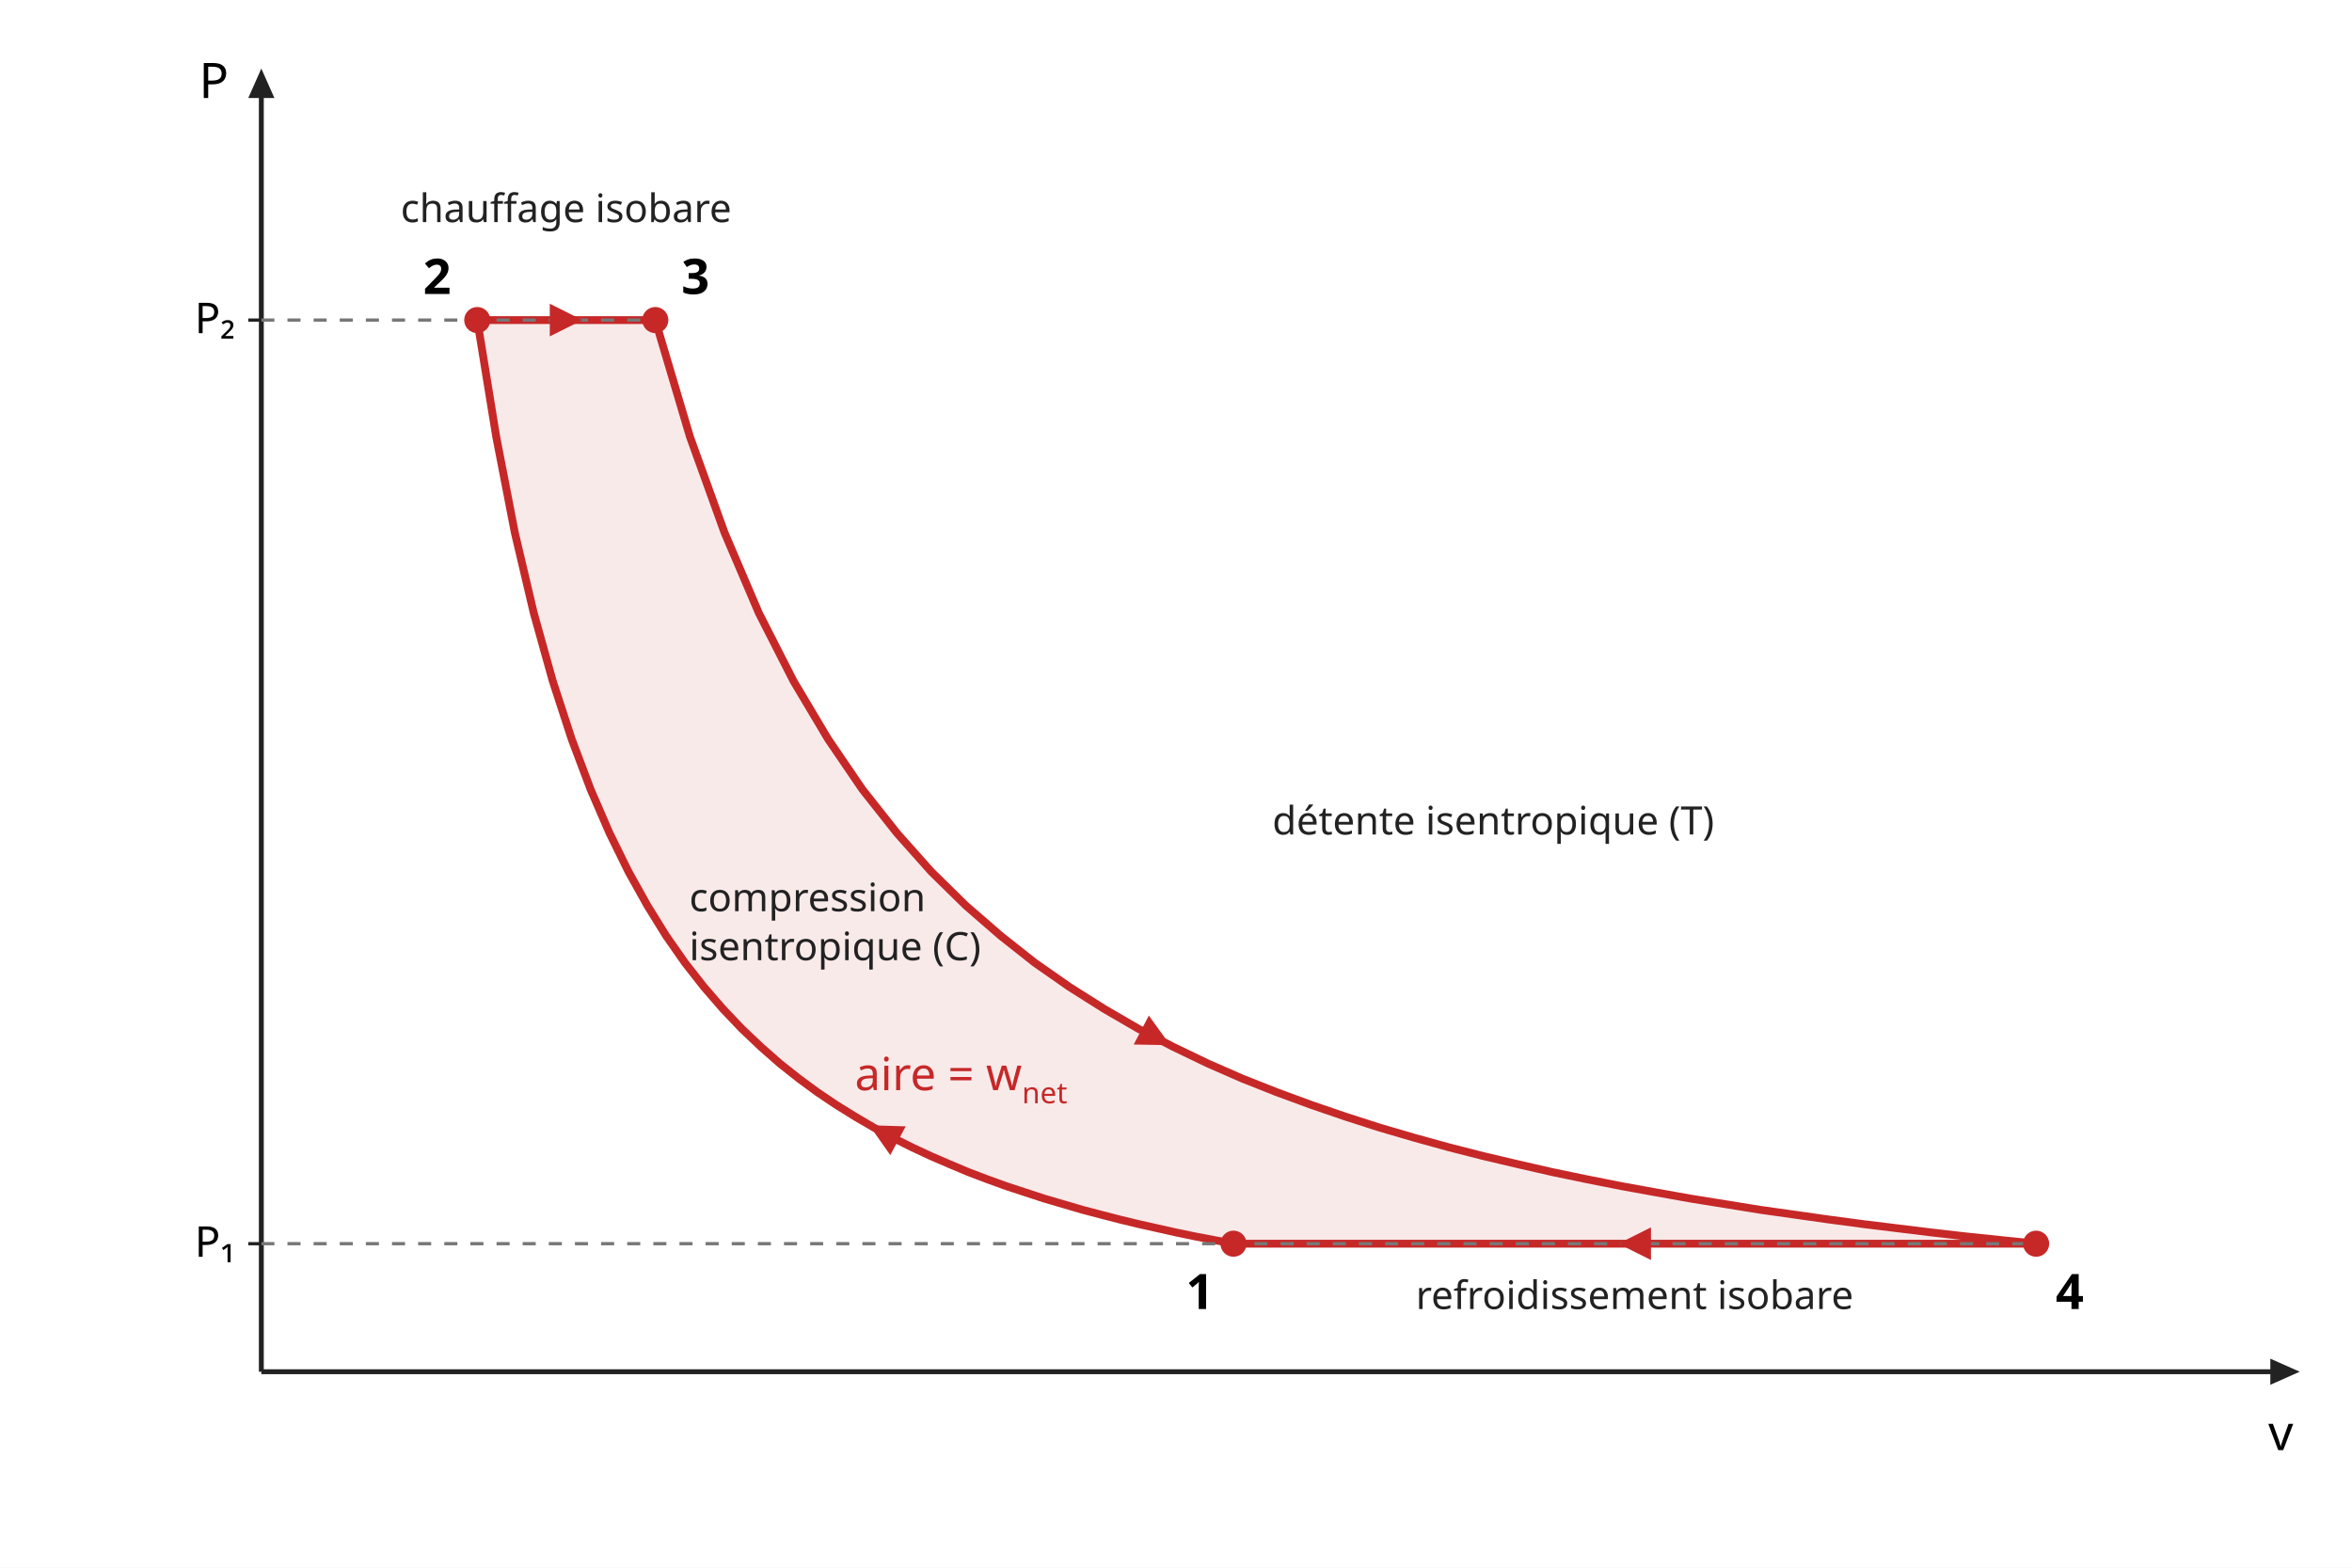
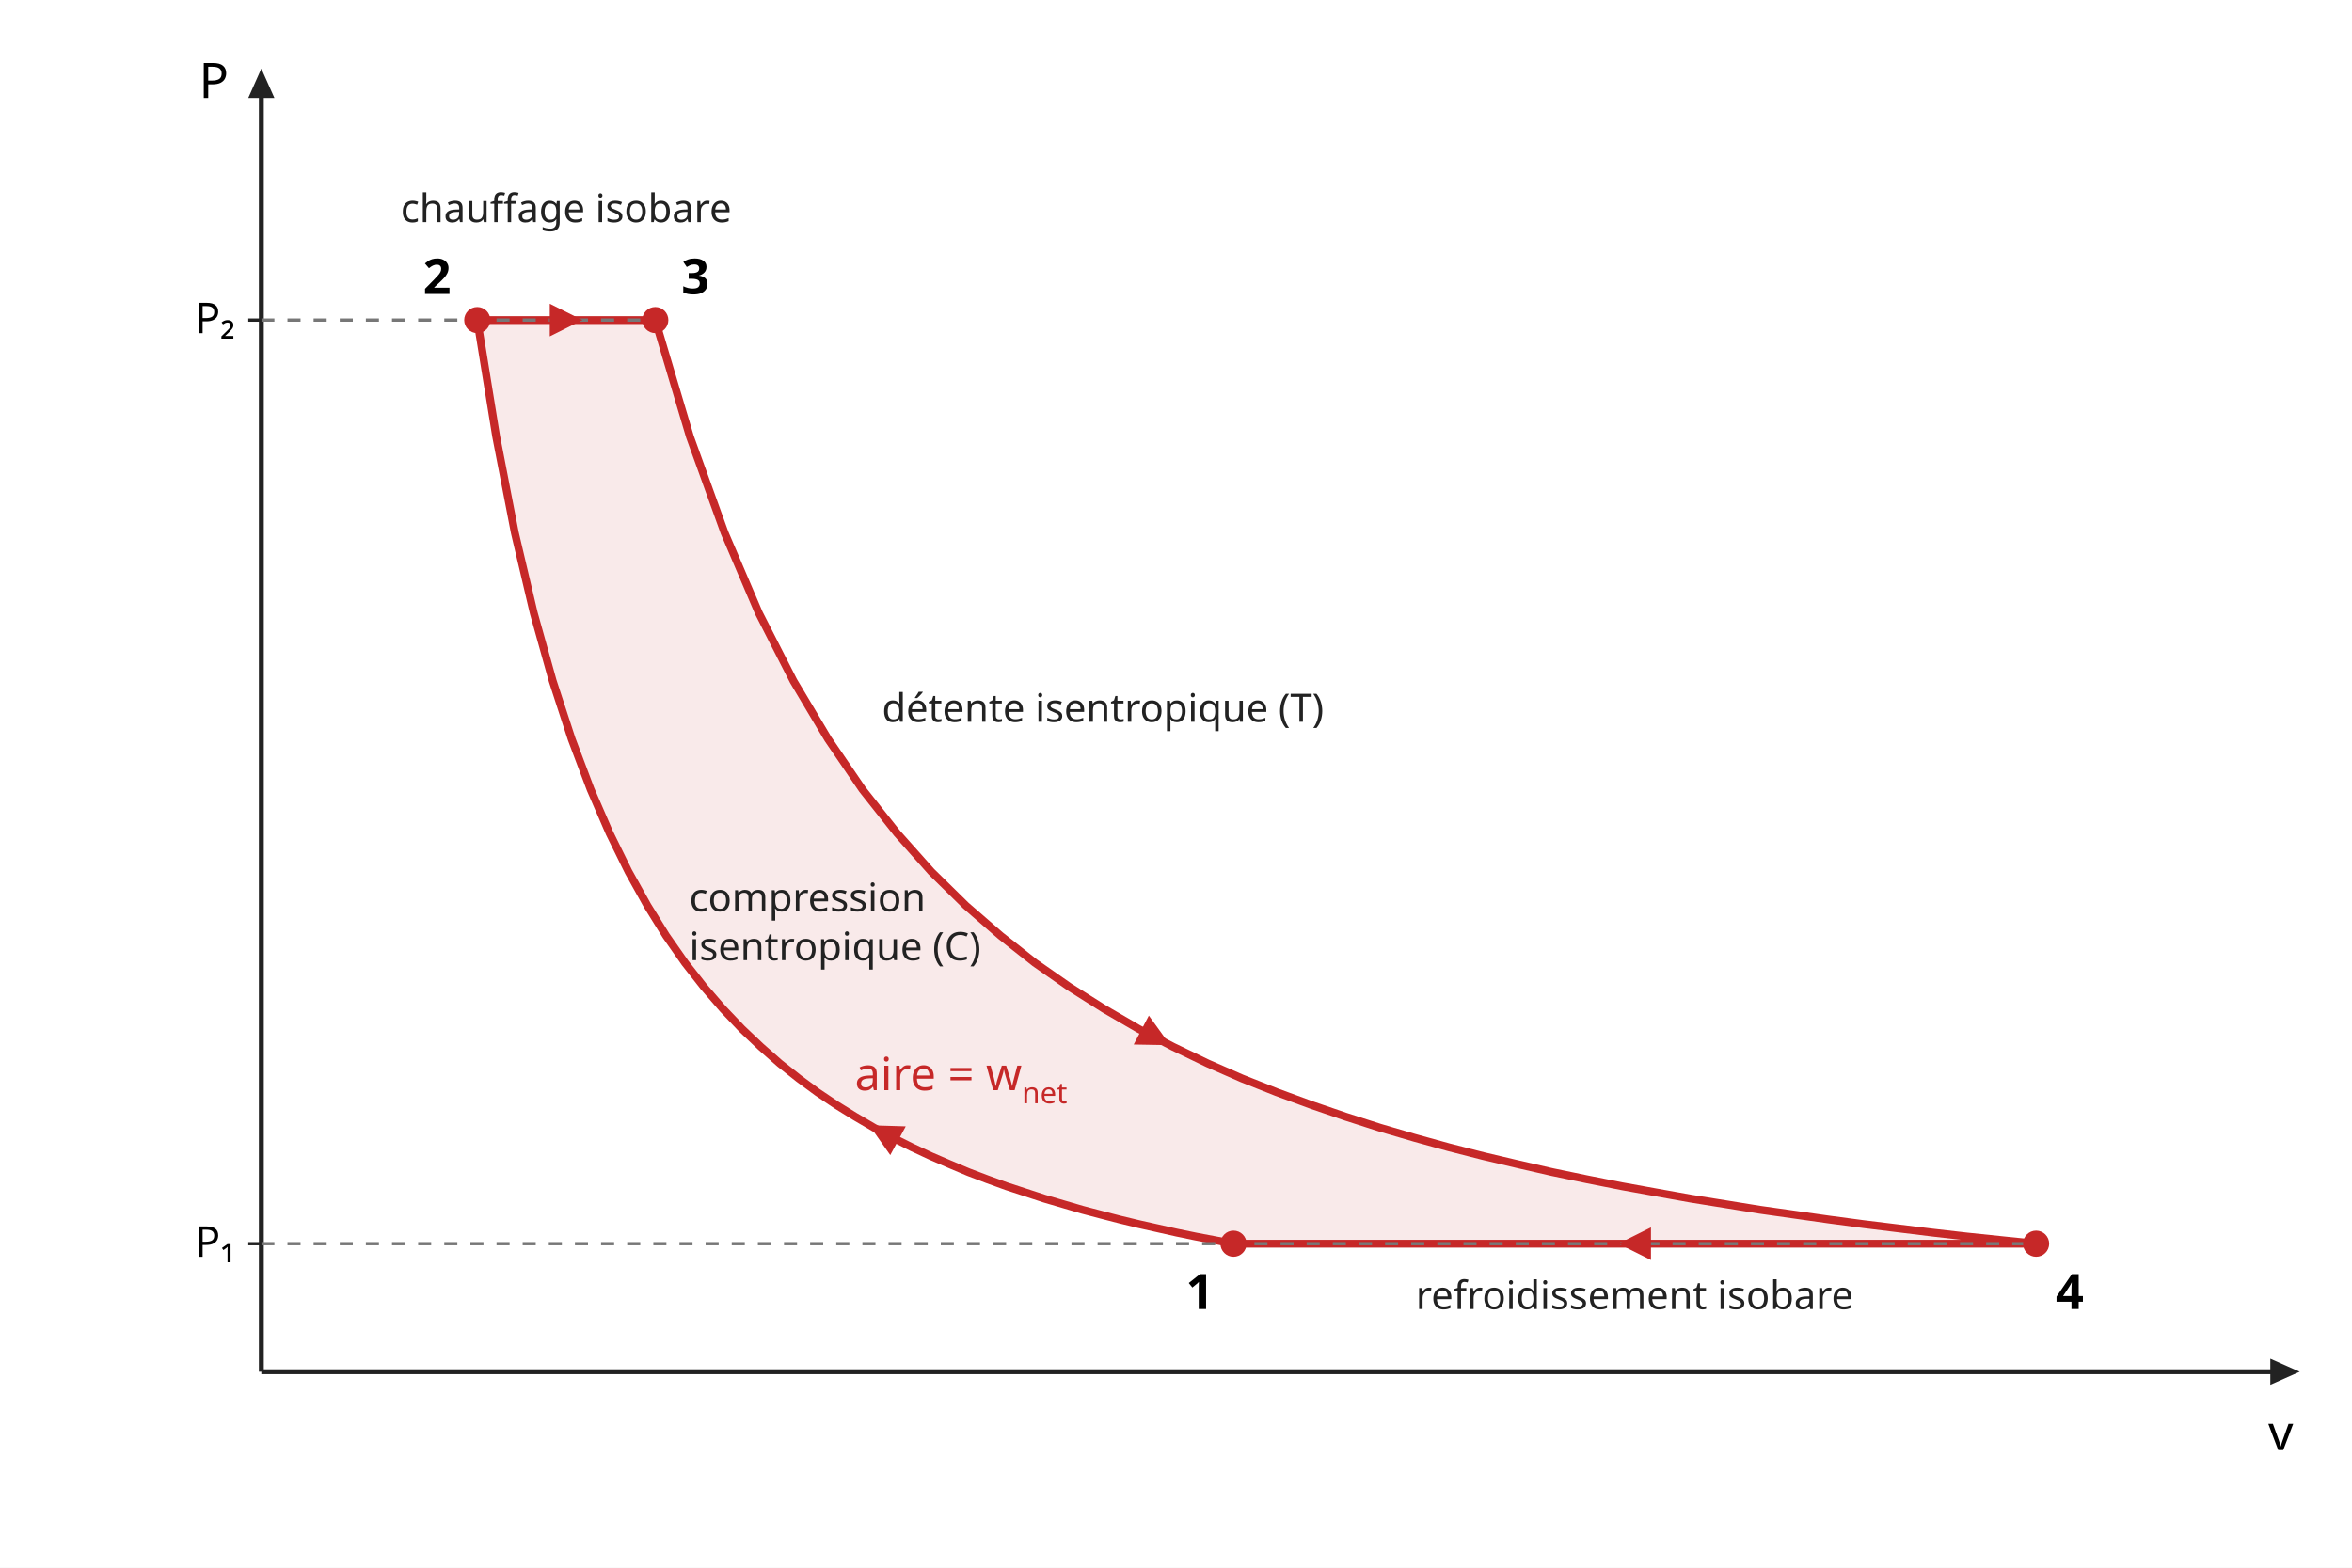
<svg xmlns="http://www.w3.org/2000/svg" viewBox="0 0 720 480" font-family="sans-serif" font-size="13">
  <rect width="720" height="480" fill="#ffffff" />
  <line x1="80" y1="420" x2="700" y2="420" stroke="#222" stroke-width="1.5" />
  <line x1="80" y1="420" x2="80" y2="25" stroke="#222" stroke-width="1.5" />
  <path d="M704,420 l-9,-4 v8 z" fill="#222" />
  <path d="M80,21 l-4,9 h8 z" fill="#222" />
  <text x="702" y="444" text-anchor="end" font-size="15">v</text>
  <text x="70" y="30" text-anchor="end" font-size="15">P</text>
  <polygon points="377.6,380.8 371.8,379.7 366.0,378.6 360.2,377.4 354.4,376.1 348.6,374.8 342.8,373.4 337.0,371.9 331.3,370.4 325.5,368.7 319.7,367.0 313.9,365.1 308.1,363.2 302.3,361.1 296.5,358.9 290.8,356.5 285.0,354.0 279.2,351.3 273.4,348.4 267.6,345.3 261.8,341.9 256.0,338.3 250.2,334.4 244.5,330.2 238.7,325.6 232.9,320.5 227.1,315.0 221.3,308.9 215.5,302.2 209.7,294.8 203.9,286.5 198.2,277.3 192.4,266.9 186.6,255.1 180.8,241.7 175.0,226.3 169.2,208.5 163.4,187.7 157.6,163.1 151.9,133.7 146.1,98.0 200.6,98.0 200.6,98.0 211.2,133.7 221.8,163.1 232.3,187.7 242.9,208.5 253.5,226.3 264.0,241.7 274.6,255.1 285.1,266.9 295.7,277.3 306.3,286.5 316.8,294.8 327.4,302.2 338.0,308.9 348.5,315.0 359.1,320.5 369.7,325.6 380.2,330.2 390.8,334.4 401.4,338.3 411.9,341.9 422.5,345.3 433.1,348.4 443.6,351.3 454.2,354.0 464.8,356.5 475.3,358.9 485.9,361.1 496.5,363.2 507.0,365.1 517.6,367.0 528.2,368.7 538.7,370.4 549.3,371.9 559.9,373.4 570.4,374.8 581.0,376.1 591.6,377.4 602.1,378.6 612.7,379.7 623.3,380.8 377.6,380.8" fill="#c62828" stroke="#c62828" stroke-width="0" stroke-linejoin="round" fill-opacity="0.10" />
  <polyline points="377.6,380.8 371.8,379.7 366.0,378.6 360.2,377.4 354.4,376.1 348.6,374.8 342.8,373.4 337.0,371.9 331.3,370.4 325.5,368.7 319.7,367.0 313.9,365.1 308.1,363.2 302.3,361.1 296.5,358.9 290.8,356.5 285.0,354.0 279.2,351.3 273.4,348.4 267.6,345.3 261.8,341.9 256.0,338.3 250.2,334.4 244.5,330.2 238.7,325.6 232.9,320.5 227.1,315.0 221.3,308.9 215.5,302.2 209.7,294.8 203.9,286.5 198.2,277.3 192.4,266.9 186.6,255.1 180.8,241.7 175.0,226.3 169.2,208.5 163.4,187.7 157.6,163.1 151.9,133.7 146.1,98.0 200.6,98.0 200.6,98.0 211.2,133.7 221.8,163.1 232.3,187.7 242.9,208.5 253.5,226.3 264.0,241.7 274.6,255.1 285.1,266.9 295.7,277.3 306.3,286.5 316.8,294.8 327.4,302.2 338.0,308.9 348.5,315.0 359.1,320.5 369.7,325.6 380.2,330.2 390.8,334.4 401.4,338.3 411.9,341.9 422.5,345.3 433.1,348.4 443.6,351.3 454.2,354.0 464.8,356.5 475.3,358.9 485.9,361.1 496.5,363.2 507.0,365.1 517.6,367.0 528.2,368.7 538.7,370.4 549.3,371.9 559.9,373.4 570.4,374.8 581.0,376.1 591.6,377.4 602.1,378.6 612.7,379.7 623.3,380.8 377.6,380.8" fill="none" stroke="#c62828" stroke-width="2.4" stroke-linejoin="round" />
  <polyline points="80.0,380.8 623.3,380.8" fill="none" stroke="#777" stroke-width="1" stroke-linejoin="round" stroke-dasharray="4 4" />
  <polyline points="80.0,98.0 200.6,98.0" fill="none" stroke="#777" stroke-width="1" stroke-linejoin="round" stroke-dasharray="4 4" />
  <line x1="76" y1="380.8" x2="80" y2="380.8" stroke="#222" />
  <text x="72" y="384.8" text-anchor="end">P₁</text>
  <line x1="76" y1="98.0" x2="80" y2="98.0" stroke="#222" />
  <text x="72" y="102.0" text-anchor="end">P₂</text>
  <circle cx="377.6" cy="380.8" r="4" fill="#c62828" />
  <text x="371.6" y="400.8" text-anchor="end" font-weight="bold" font-size="15">1</text>
  <circle cx="146.1" cy="98.0" r="4" fill="#c62828" />
  <text x="138.1" y="90.0" text-anchor="end" font-weight="bold" font-size="15">2</text>
  <circle cx="200.6" cy="98.0" r="4" fill="#c62828" />
  <text x="208.6" y="90.0" text-anchor="start" font-weight="bold" font-size="15">3</text>
  <circle cx="623.3" cy="380.8" r="4" fill="#c62828" />
  <text x="629.3" y="400.8" text-anchor="start" font-weight="bold" font-size="15">4</text>
  <path d="M5,0 l-10,-5 v10 z" fill="#c62828" transform="translate(270.5,346.9) rotate(-151.7)" />
  <path d="M5,0 l-10,-5 v10 z" fill="#c62828" transform="translate(173.3,98.0) rotate(0.0)" />
  <path d="M5,0 l-10,-5 v10 z" fill="#c62828" transform="translate(353.8,317.7) rotate(27.6)" />
  <path d="M5,0 l-10,-5 v10 z" fill="#c62828" transform="translate(500.4,380.8) rotate(180.0)" />
  <text x="211.0" y="279.0" text-anchor="start" fill="#222" font-size="12">compression</text>
  <text x="211.0" y="294.0" text-anchor="start" fill="#222" font-size="12">isentropique (C)</text>
-   <text x="389.5" y="255.5" text-anchor="start" fill="#222" font-size="12">détente isentropique (T)</text>
+   <text x="270.0" y="221.0" text-anchor="start" fill="#222" font-size="12">détente isentropique (T)</text>
  <text x="173.3" y="68.0" text-anchor="middle" fill="#222" font-size="12">chauffage isobare</text>
  <text x="500.4" y="400.8" text-anchor="middle" fill="#222" font-size="12">refroidissement isobare</text>
  <text x="294.2" y="333.8" text-anchor="middle" fill="#c62828" font-size="14">aire = w<tspan dy="4" font-size="9">net</tspan>
  </text>
</svg>
